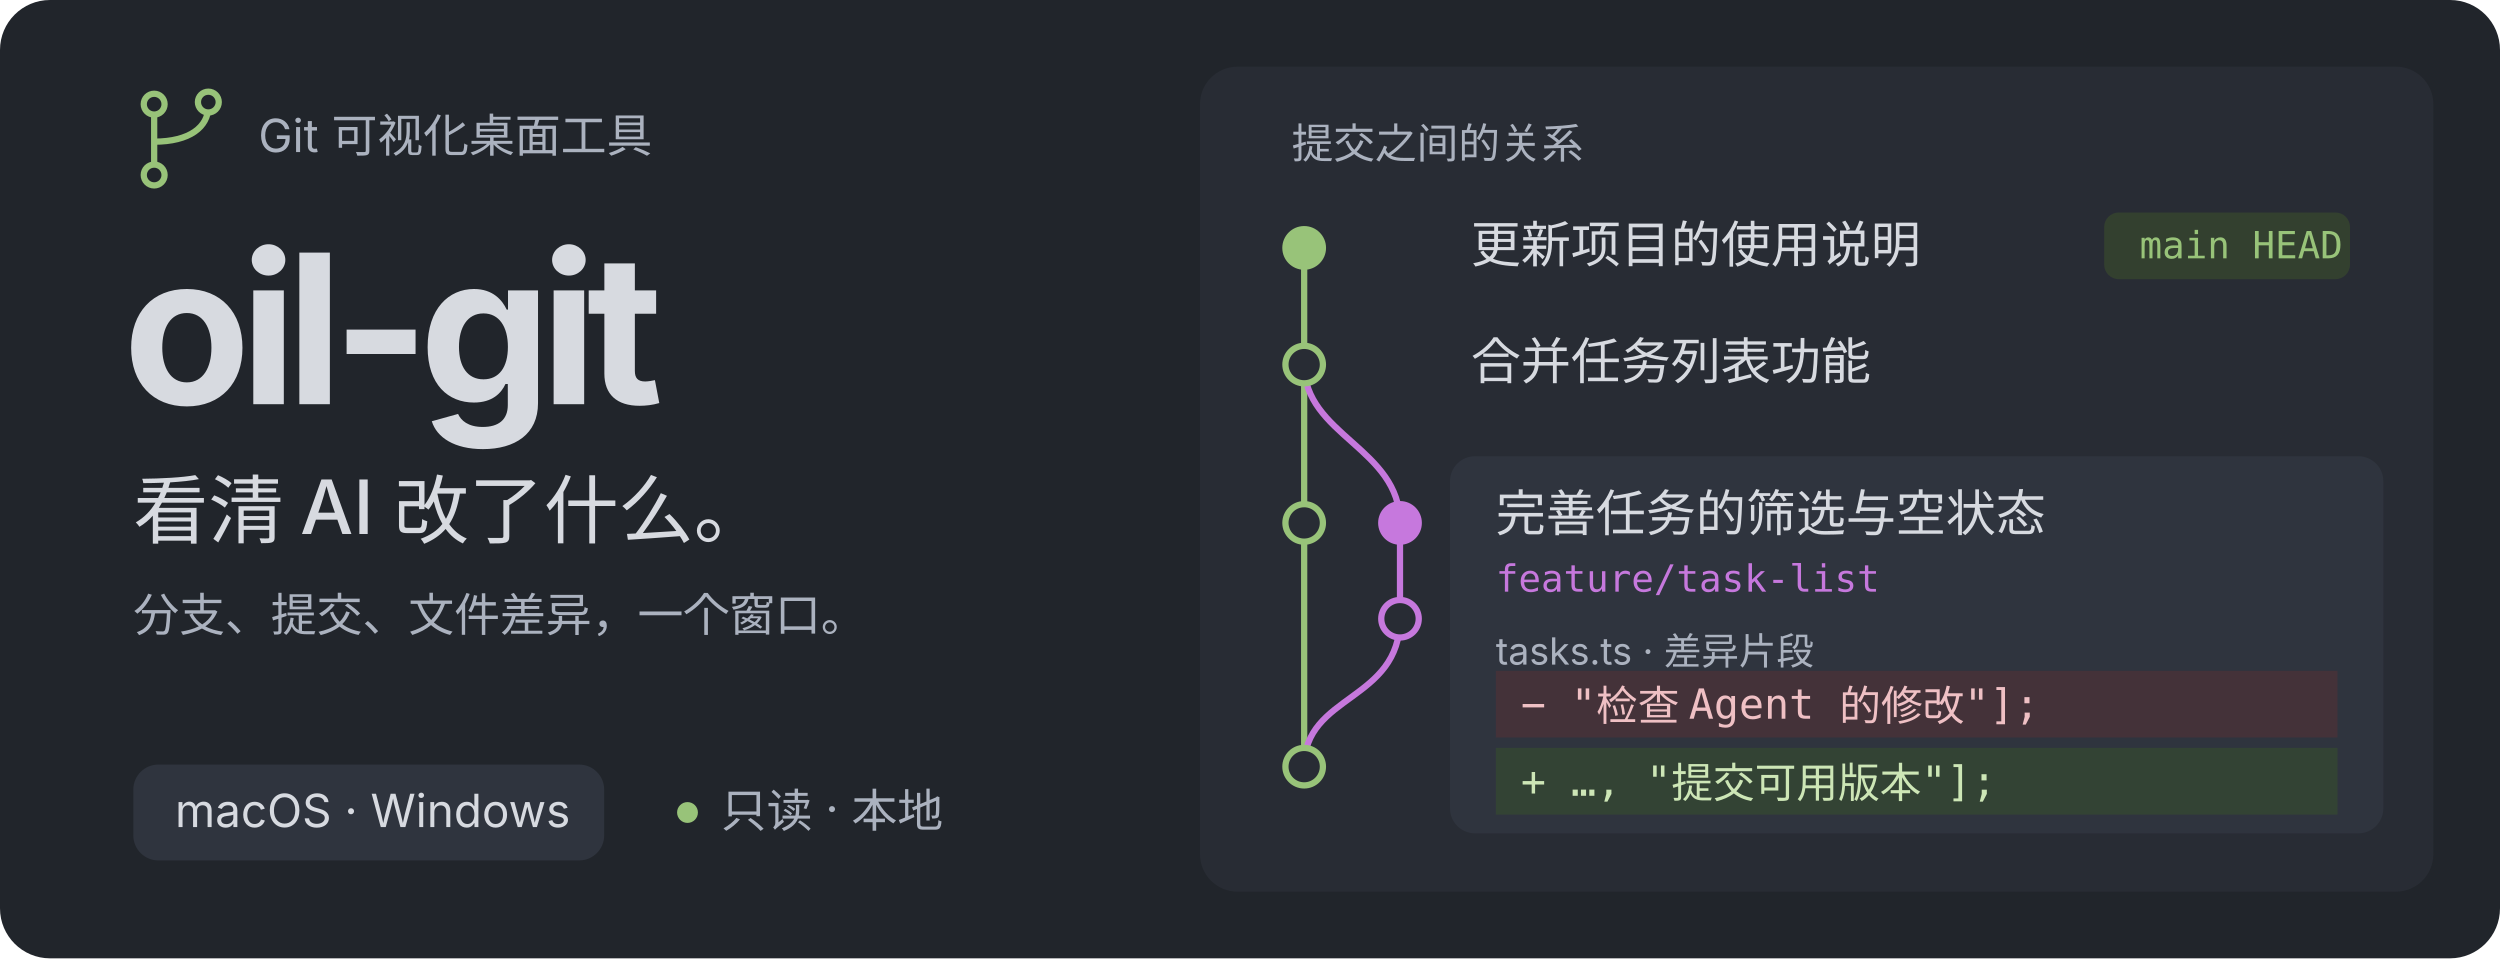
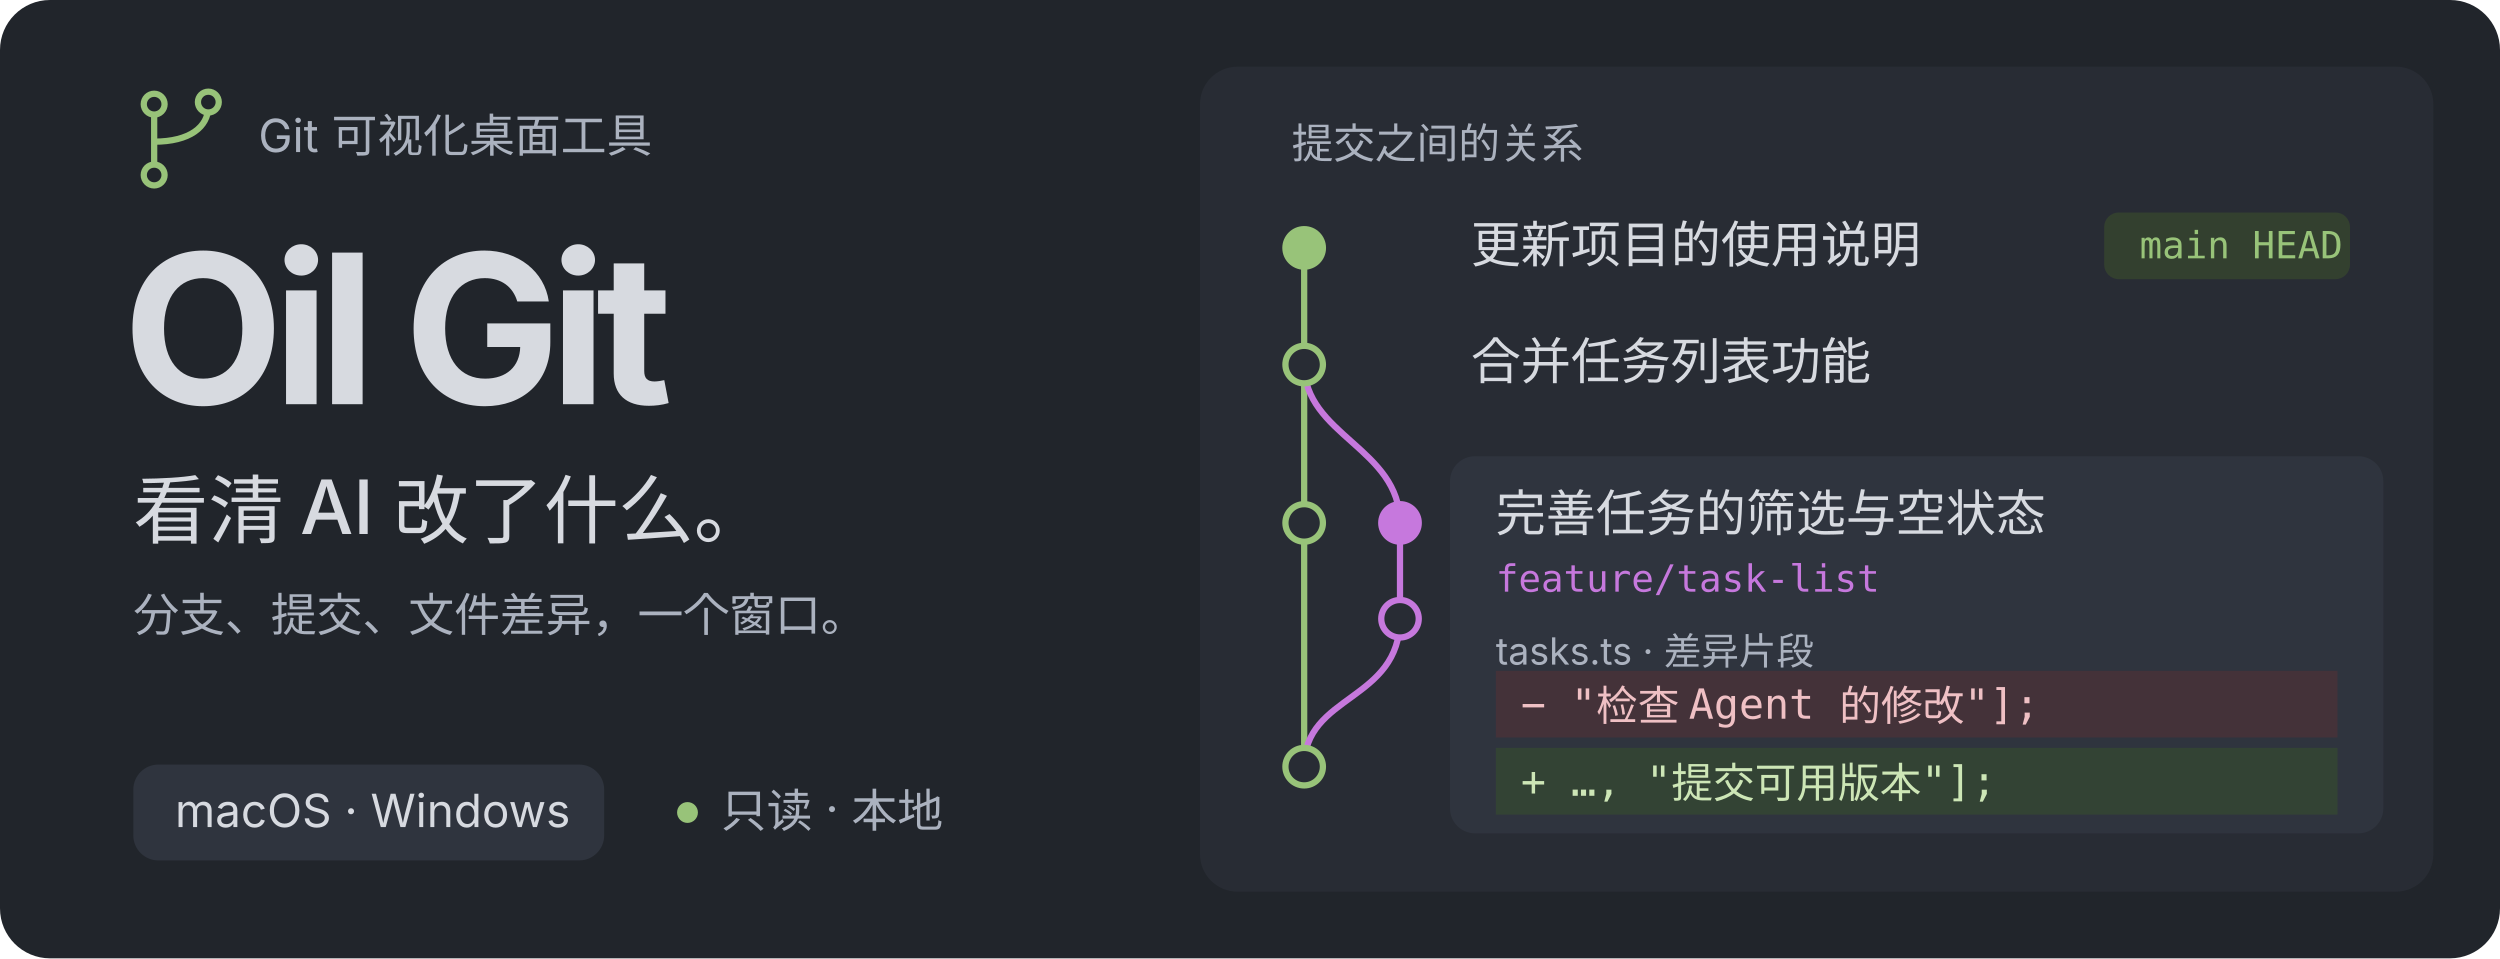
<svg xmlns="http://www.w3.org/2000/svg" width="1200" height="460" viewBox="0 0 1200 460" role="img" aria-labelledby="title desc">
  <rect width="1200" height="460" rx="24" fill="#21252b" />
  <g id="identity" font-family="-apple-system, BlinkMacSystemFont, 'Segoe UI', 'PingFang SC', 'Microsoft YaHei', sans-serif">
    <g transform="translate(64 44)" fill="none" stroke="#98c379" stroke-width="3" stroke-linecap="round">
      <path d="M10 9v29m0-14c17 0 26-7 26-17" />
      <circle cx="10" cy="6" r="5" fill="#21252b" />
      <circle cx="10" cy="40" r="5" fill="#21252b" />
      <circle cx="36" cy="5" r="5" fill="#21252b" />
    </g>
    <text x="124" y="73" font-size="22" fill="#abb2bf">Git 可视化桌面工具</text>
-     <text x="59" y="194" font-size="100" font-weight="700" letter-spacing="-5" fill="#d7dae0">oil-git</text>
+     <text x="59" y="194" font-size="100" font-weight="700" letter-spacing="-5" fill="#d7dae0">Oil Git</text>
    <text x="64" y="258" font-size="36" font-weight="500" fill="#d7dae0">看清 AI 改了什么。</text>
    <text x="64" y="303" font-size="22" fill="#abb2bf">分支、提交、文件差异，一个窗口。</text>
    <g id="platforms" transform="translate(64 367)">
      <rect width="226" height="46" rx="12" fill="#2f343e" />
      <text x="20" y="30" font-size="22" fill="#d7dae0">macOS · Windows</text>
      <circle cx="266" cy="23" r="5" fill="#98c379" />
      <text x="282" y="30" font-size="22" fill="#abb2bf">只读 · 本地</text>
    </g>
  </g>
  <g id="repository" font-family="-apple-system, BlinkMacSystemFont, 'Segoe UI', 'PingFang SC', 'Microsoft YaHei', sans-serif">
    <rect x="576" y="32" width="592" height="396" rx="18" fill="#282c34" />
    <text x="620" y="76" font-size="20" fill="#abb2bf">提交之间的关系</text>
    <g id="commit-edges" fill="none" stroke-width="3" stroke-linecap="round">
      <path d="M626 119v56c0 32 0 48 0 76v117" stroke="#98c379" />
      <path d="M626 175c0 34 46 40 46 76v46c0 40-46 36-46 71" stroke="#c678dd" />
    </g>
    <g id="commit-nodes" stroke-width="3">
      <circle cx="626" cy="119" r="9" fill="#98c379" stroke="#98c379" />
      <circle cx="626" cy="175" r="9" fill="#282c34" stroke="#98c379" />
      <circle cx="626" cy="251" r="9" fill="#282c34" stroke="#98c379" />
      <circle cx="672" cy="251" r="9" fill="#c678dd" stroke="#c678dd" />
      <circle cx="672" cy="297" r="9" fill="#282c34" stroke="#c678dd" />
      <circle cx="626" cy="368" r="9" fill="#282c34" stroke="#98c379" />
    </g>
    <g id="head-label">
      <text x="706" y="126" font-size="24" font-weight="500" fill="#d7dae0">更新项目的使用说明</text>
      <rect x="1010" y="102" width="118" height="32" rx="7" fill="#33402f" />
      <text x="1027" y="124" font-size="18" font-family="ui-monospace, Menlo, monospace" fill="#98c379">main HEAD</text>
    </g>
    <text x="706" y="182" font-size="24" fill="#d7dae0">合并任务列表功能</text>
    <g id="selected-commit">
      <rect x="696" y="219" width="448" height="181" rx="12" fill="#2f343e" />
      <text x="718" y="255" font-size="24" font-weight="500" fill="#d7dae0">完善任务的筛选与空状态</text>
      <text x="718" y="284" font-size="18" font-family="ui-monospace, Menlo, monospace" fill="#c678dd">feature/task-list</text>
      <text x="718" y="319" font-size="18" fill="#abb2bf">tasks.ts · 差异片段</text>
      <path d="M718 338h404" stroke="#443239" stroke-width="32" />
      <text x="730" y="345" font-size="20" font-family="ui-monospace, Menlo, 'PingFang SC', monospace" fill="#efc0c4">− "检查 Agent 的修改"];</text>
      <path d="M718 375h404" stroke="#334334" stroke-width="32" />
      <text x="730" y="382" font-size="20" font-family="ui-monospace, Menlo, 'PingFang SC', monospace" fill="#cde6b6">+ …, "提交可用版本"];</text>
    </g>
  </g>
</svg>
